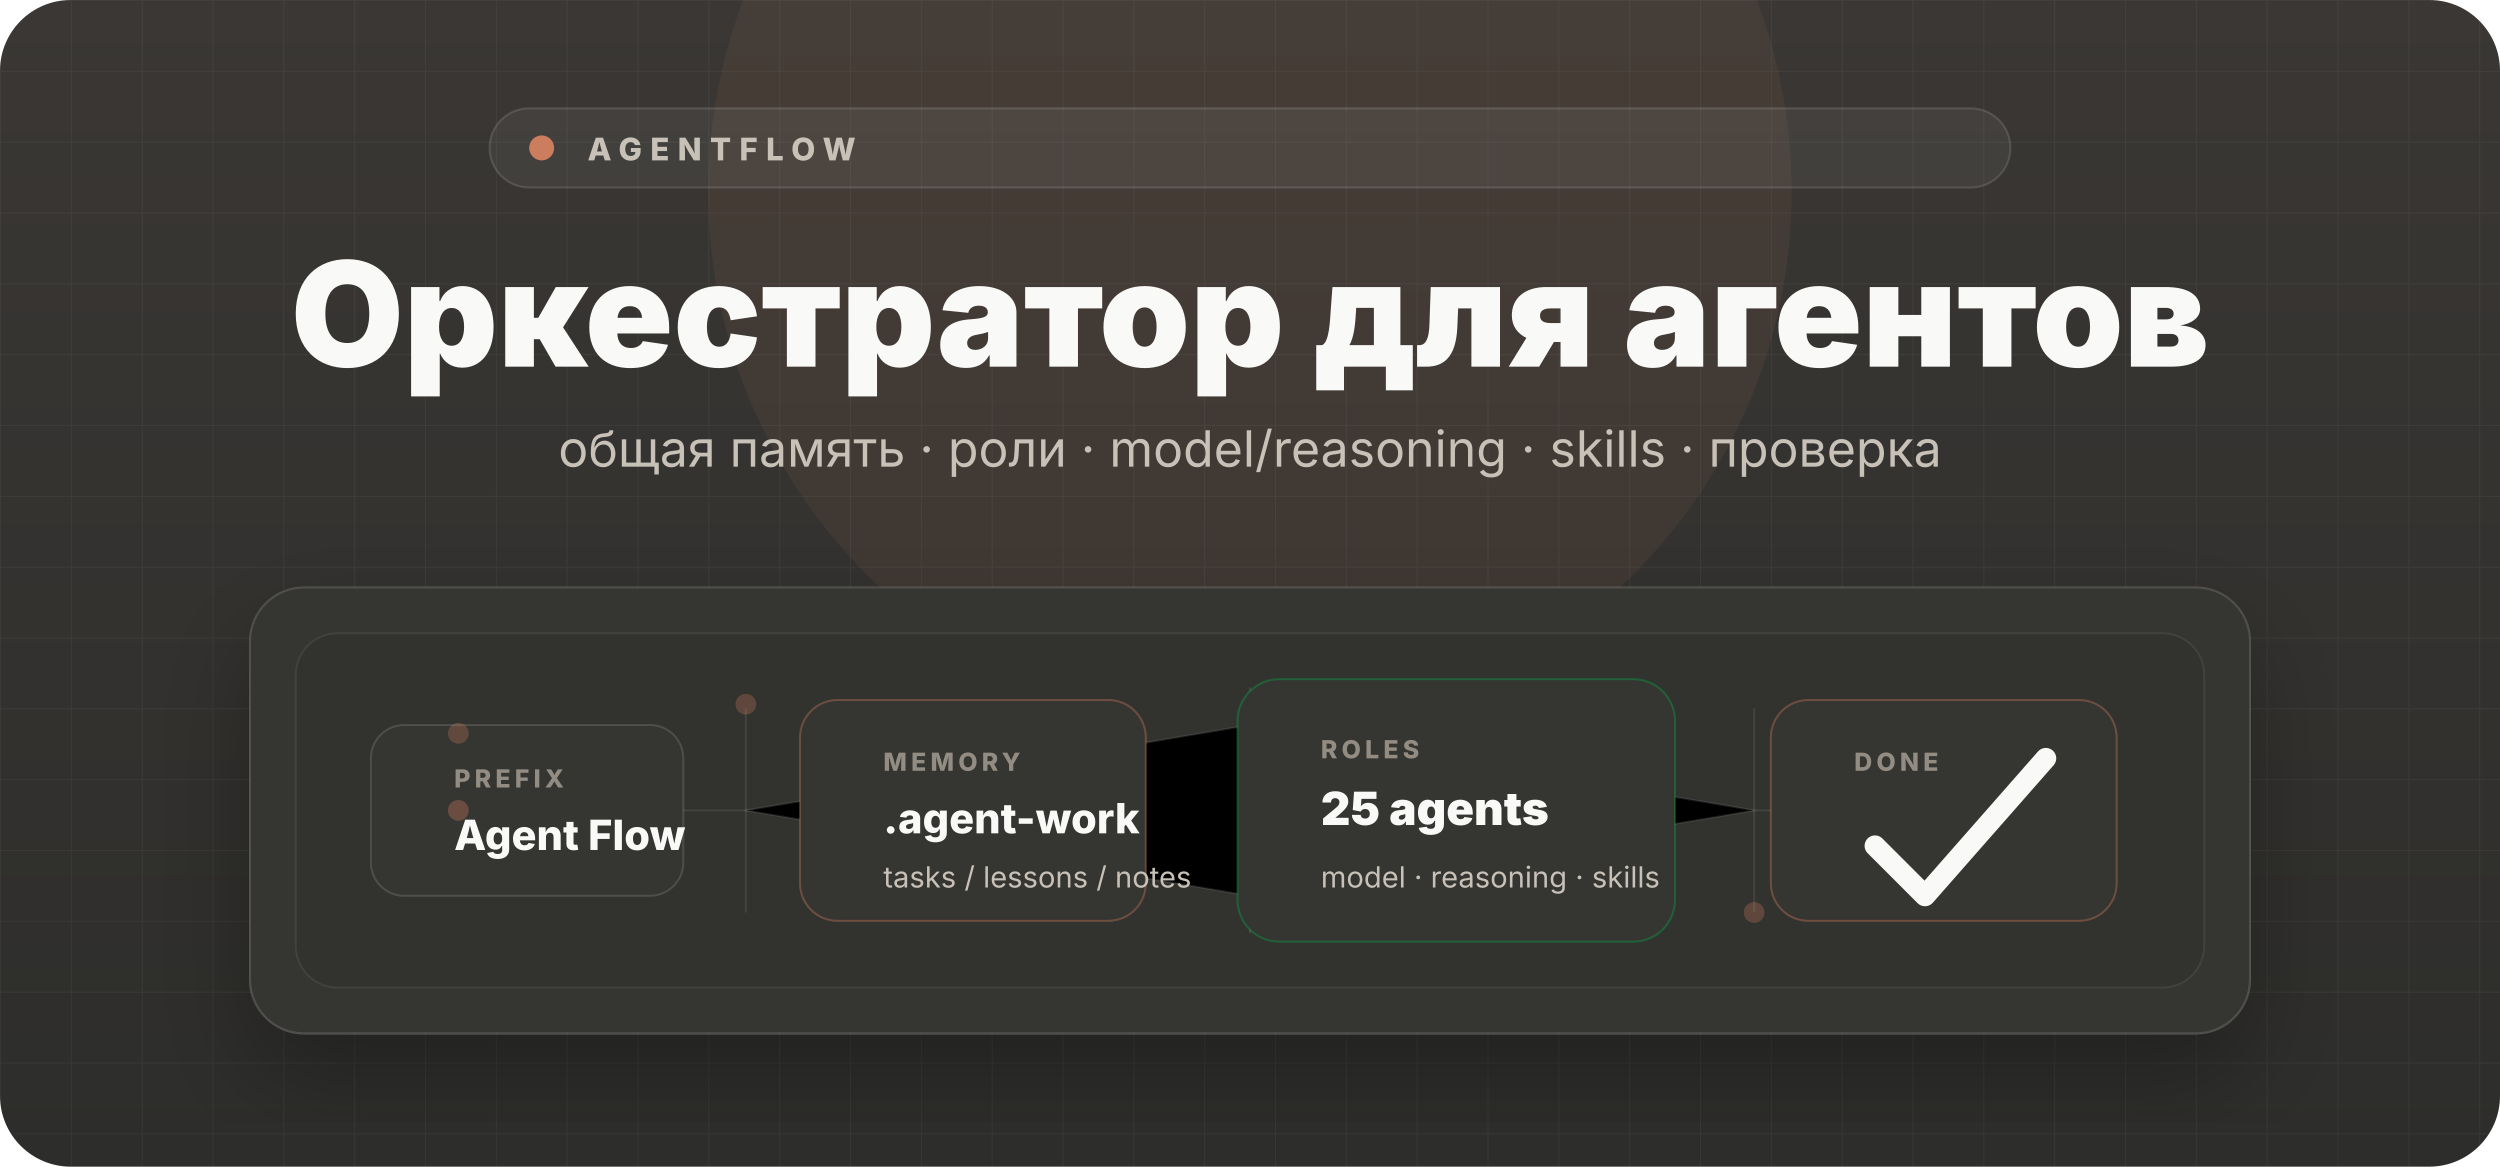
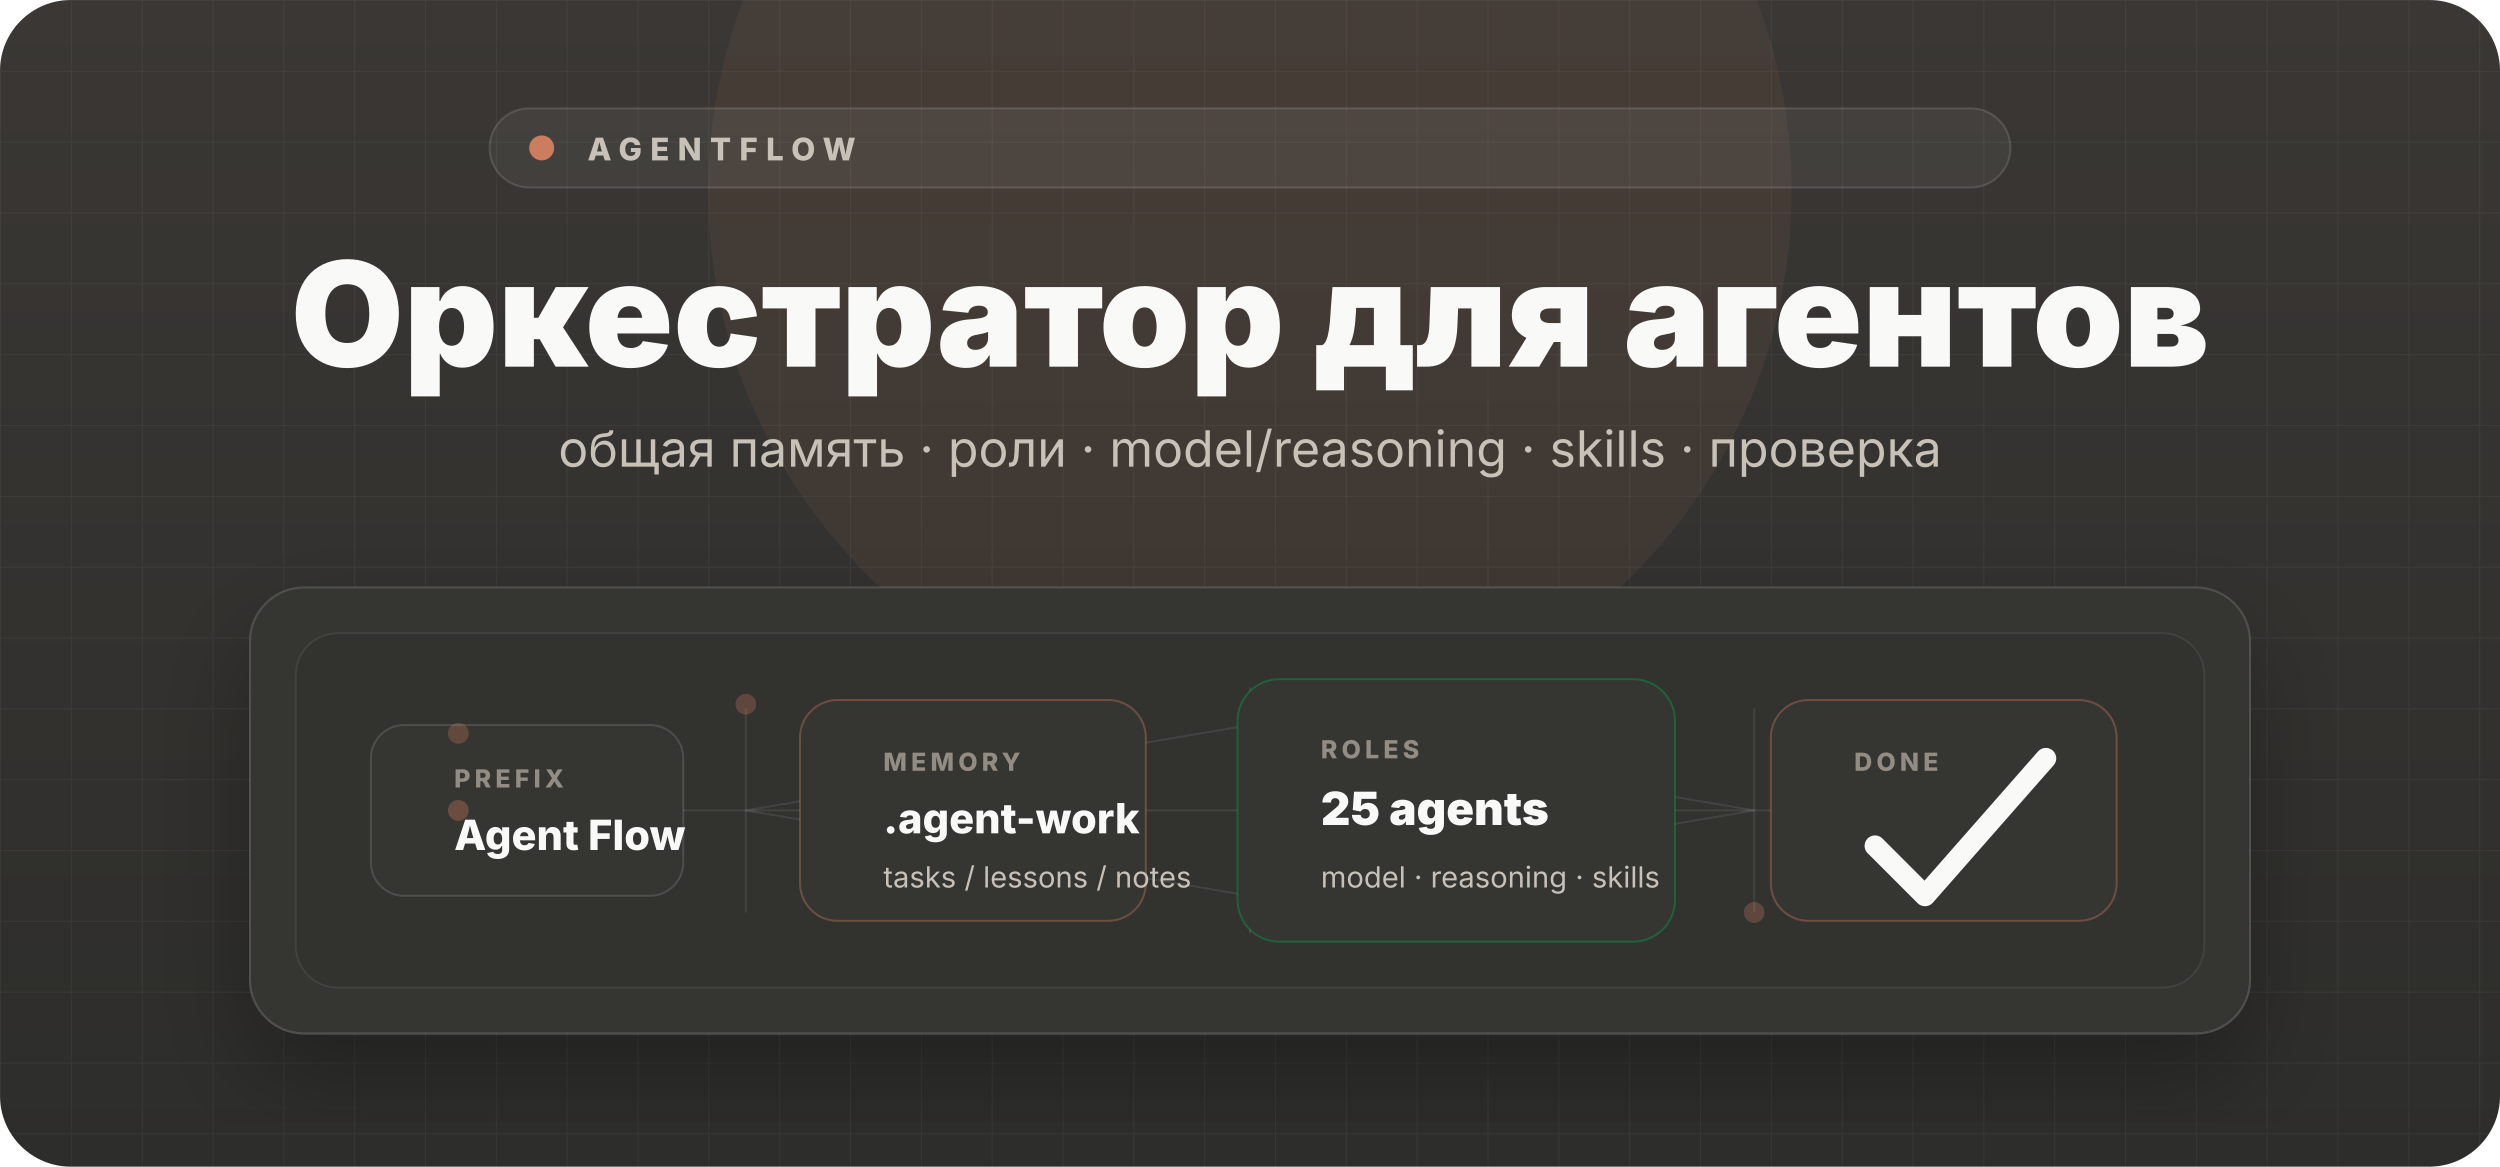
<svg xmlns="http://www.w3.org/2000/svg" viewBox="0 0 1200 560" role="img" aria-label="AgentFlow hero">
  <defs>
    <linearGradient id="bg" x1="0" y1="0" x2="0" y2="1">
      <stop offset="0" stop-color="#3a3734" />
      <stop offset="1" stop-color="#2d2d2b" />
    </linearGradient>
    <pattern id="grid" width="34" height="34" patternUnits="userSpaceOnUse">
      <path d="M34 0H0V34" fill="none" stroke="#f9f9f7" stroke-opacity=".045" stroke-width="1" />
    </pattern>
    <filter id="shadow" x="-20%" y="-20%" width="140%" height="140%">
      <feDropShadow dx="0" dy="22" stdDeviation="24" flood-color="#000" flood-opacity=".28" />
    </filter>
    <style>
      .t{font-family:-apple-system,BlinkMacSystemFont,Segoe UI,sans-serif;fill:#f9f9f7}
      .m{font-family:-apple-system,BlinkMacSystemFont,Segoe UI,sans-serif;fill:#c7c1b8}
      .f{font-family:-apple-system,BlinkMacSystemFont,Segoe UI,sans-serif;fill:#928c82}
    </style>
  </defs>
  <rect width="1200" height="560" rx="34" fill="url(#bg)" />
  <rect width="1200" height="560" rx="34" fill="url(#grid)" />
  <circle cx="600" cy="92" r="260" fill="#cc7d5e" opacity=".08" />
  <rect x="235" y="52" width="730" height="38" rx="19" fill="#f9f9f7" fill-opacity=".055" stroke="#f9f9f7" stroke-opacity=".13" />
  <circle cx="260" cy="71" r="6" fill="#cc7d5e" />
  <text x="282" y="77" class="m" font-size="15" font-weight="800" letter-spacing="4">AGENTFLOW</text>
  <text x="600" y="176" text-anchor="middle" class="t" font-size="70" font-weight="900">Оркестратор для агентов</text>
  <text x="600" y="224" text-anchor="middle" class="m" font-size="24">общая память · роли · model/reasoning · skills · проверка</text>
  <g transform="translate(120 282)" filter="url(#shadow)">
    <rect width="960" height="214" rx="26" fill="#343431" stroke="#f9f9f7" stroke-opacity=".14" />
    <rect x="22" y="22" width="916" height="170" rx="20" fill="#2d2d2b" fill-opacity=".62" stroke="#f9f9f7" stroke-opacity=".08" />
-     <g stroke="#f9f9f7" stroke-opacity=".1">
+     <g stroke="#f9f9f7" stroke-opacity=".1" fill="none">
      <path d="M90 107H870" />
      <path d="M238 58V156" />
      <path d="M480 48V166" />
      <path d="M722 58V156" />
      <path d="M238 107L480 66L722 107L480 148Z" />
    </g>
    <g>
      <rect x="58" y="66" width="150" height="82" rx="16" fill="#343431" stroke="#f9f9f7" stroke-opacity=".14" />
      <rect x="264" y="54" width="166" height="106" rx="18" fill="#343431" stroke="#cc7d5e" stroke-opacity=".38" />
      <rect x="474" y="44" width="210" height="126" rx="20" fill="#343431" stroke="#00c853" stroke-opacity=".3" />
      <rect x="730" y="54" width="166" height="106" rx="18" fill="#343431" stroke="#cc7d5e" stroke-opacity=".38" />
    </g>
    <text x="98" y="96" class="f" font-size="12" font-weight="800" letter-spacing="2">PREFIX</text>
    <text x="98" y="126" class="t" font-size="20" font-weight="800">Agent Flow</text>
    <text x="304" y="88" class="f" font-size="12" font-weight="800" letter-spacing="2">MEMORY</text>
    <text x="304" y="118" class="t" font-size="20" font-weight="800">.agent-work</text>
    <text x="304" y="144" class="m" font-size="14">tasks / lessons / notes</text>
    <text x="514" y="82" class="f" font-size="12" font-weight="800" letter-spacing="2">ROLES</text>
    <text x="514" y="114" class="t" font-size="22" font-weight="850">25 agents</text>
    <text x="514" y="144" class="m" font-size="14">model · reasoning · skills</text>
    <text x="770" y="88" class="f" font-size="12" font-weight="800" letter-spacing="2">DONE</text>
    <path d="M780 124l24 24l58-66" fill="none" stroke="#f9f9f7" stroke-width="10" stroke-linecap="round" stroke-linejoin="round" />
    <circle cx="100" cy="107" r="5" fill="#cc7d5e" opacity=".36">
      <animate attributeName="cx" values="100;865" dur="7s" repeatCount="indefinite" />
      <animate attributeName="opacity" values="0;.36;.36;0" dur="7s" repeatCount="indefinite" />
    </circle>
    <circle cx="100" cy="70" r="5" fill="#cc7d5e" opacity=".3">
      <animate attributeName="cx" values="100;865" dur="8.5s" begin="-2s" repeatCount="indefinite" />
      <animate attributeName="opacity" values="0;.3;.3;0" dur="8.5s" begin="-2s" repeatCount="indefinite" />
    </circle>
    <circle cx="238" cy="56" r="5" fill="#cc7d5e" opacity=".3">
      <animate attributeName="cy" values="56;156" dur="6.2s" begin="-1s" repeatCount="indefinite" />
      <animate attributeName="opacity" values="0;.3;.3;0" dur="6.2s" begin="-1s" repeatCount="indefinite" />
    </circle>
    <circle cx="722" cy="156" r="5" fill="#cc7d5e" opacity=".3">
      <animate attributeName="cy" values="156;56" dur="6.8s" begin="-3.4s" repeatCount="indefinite" />
      <animate attributeName="opacity" values="0;.3;.3;0" dur="6.8s" begin="-3.4s" repeatCount="indefinite" />
    </circle>
  </g>
</svg>
